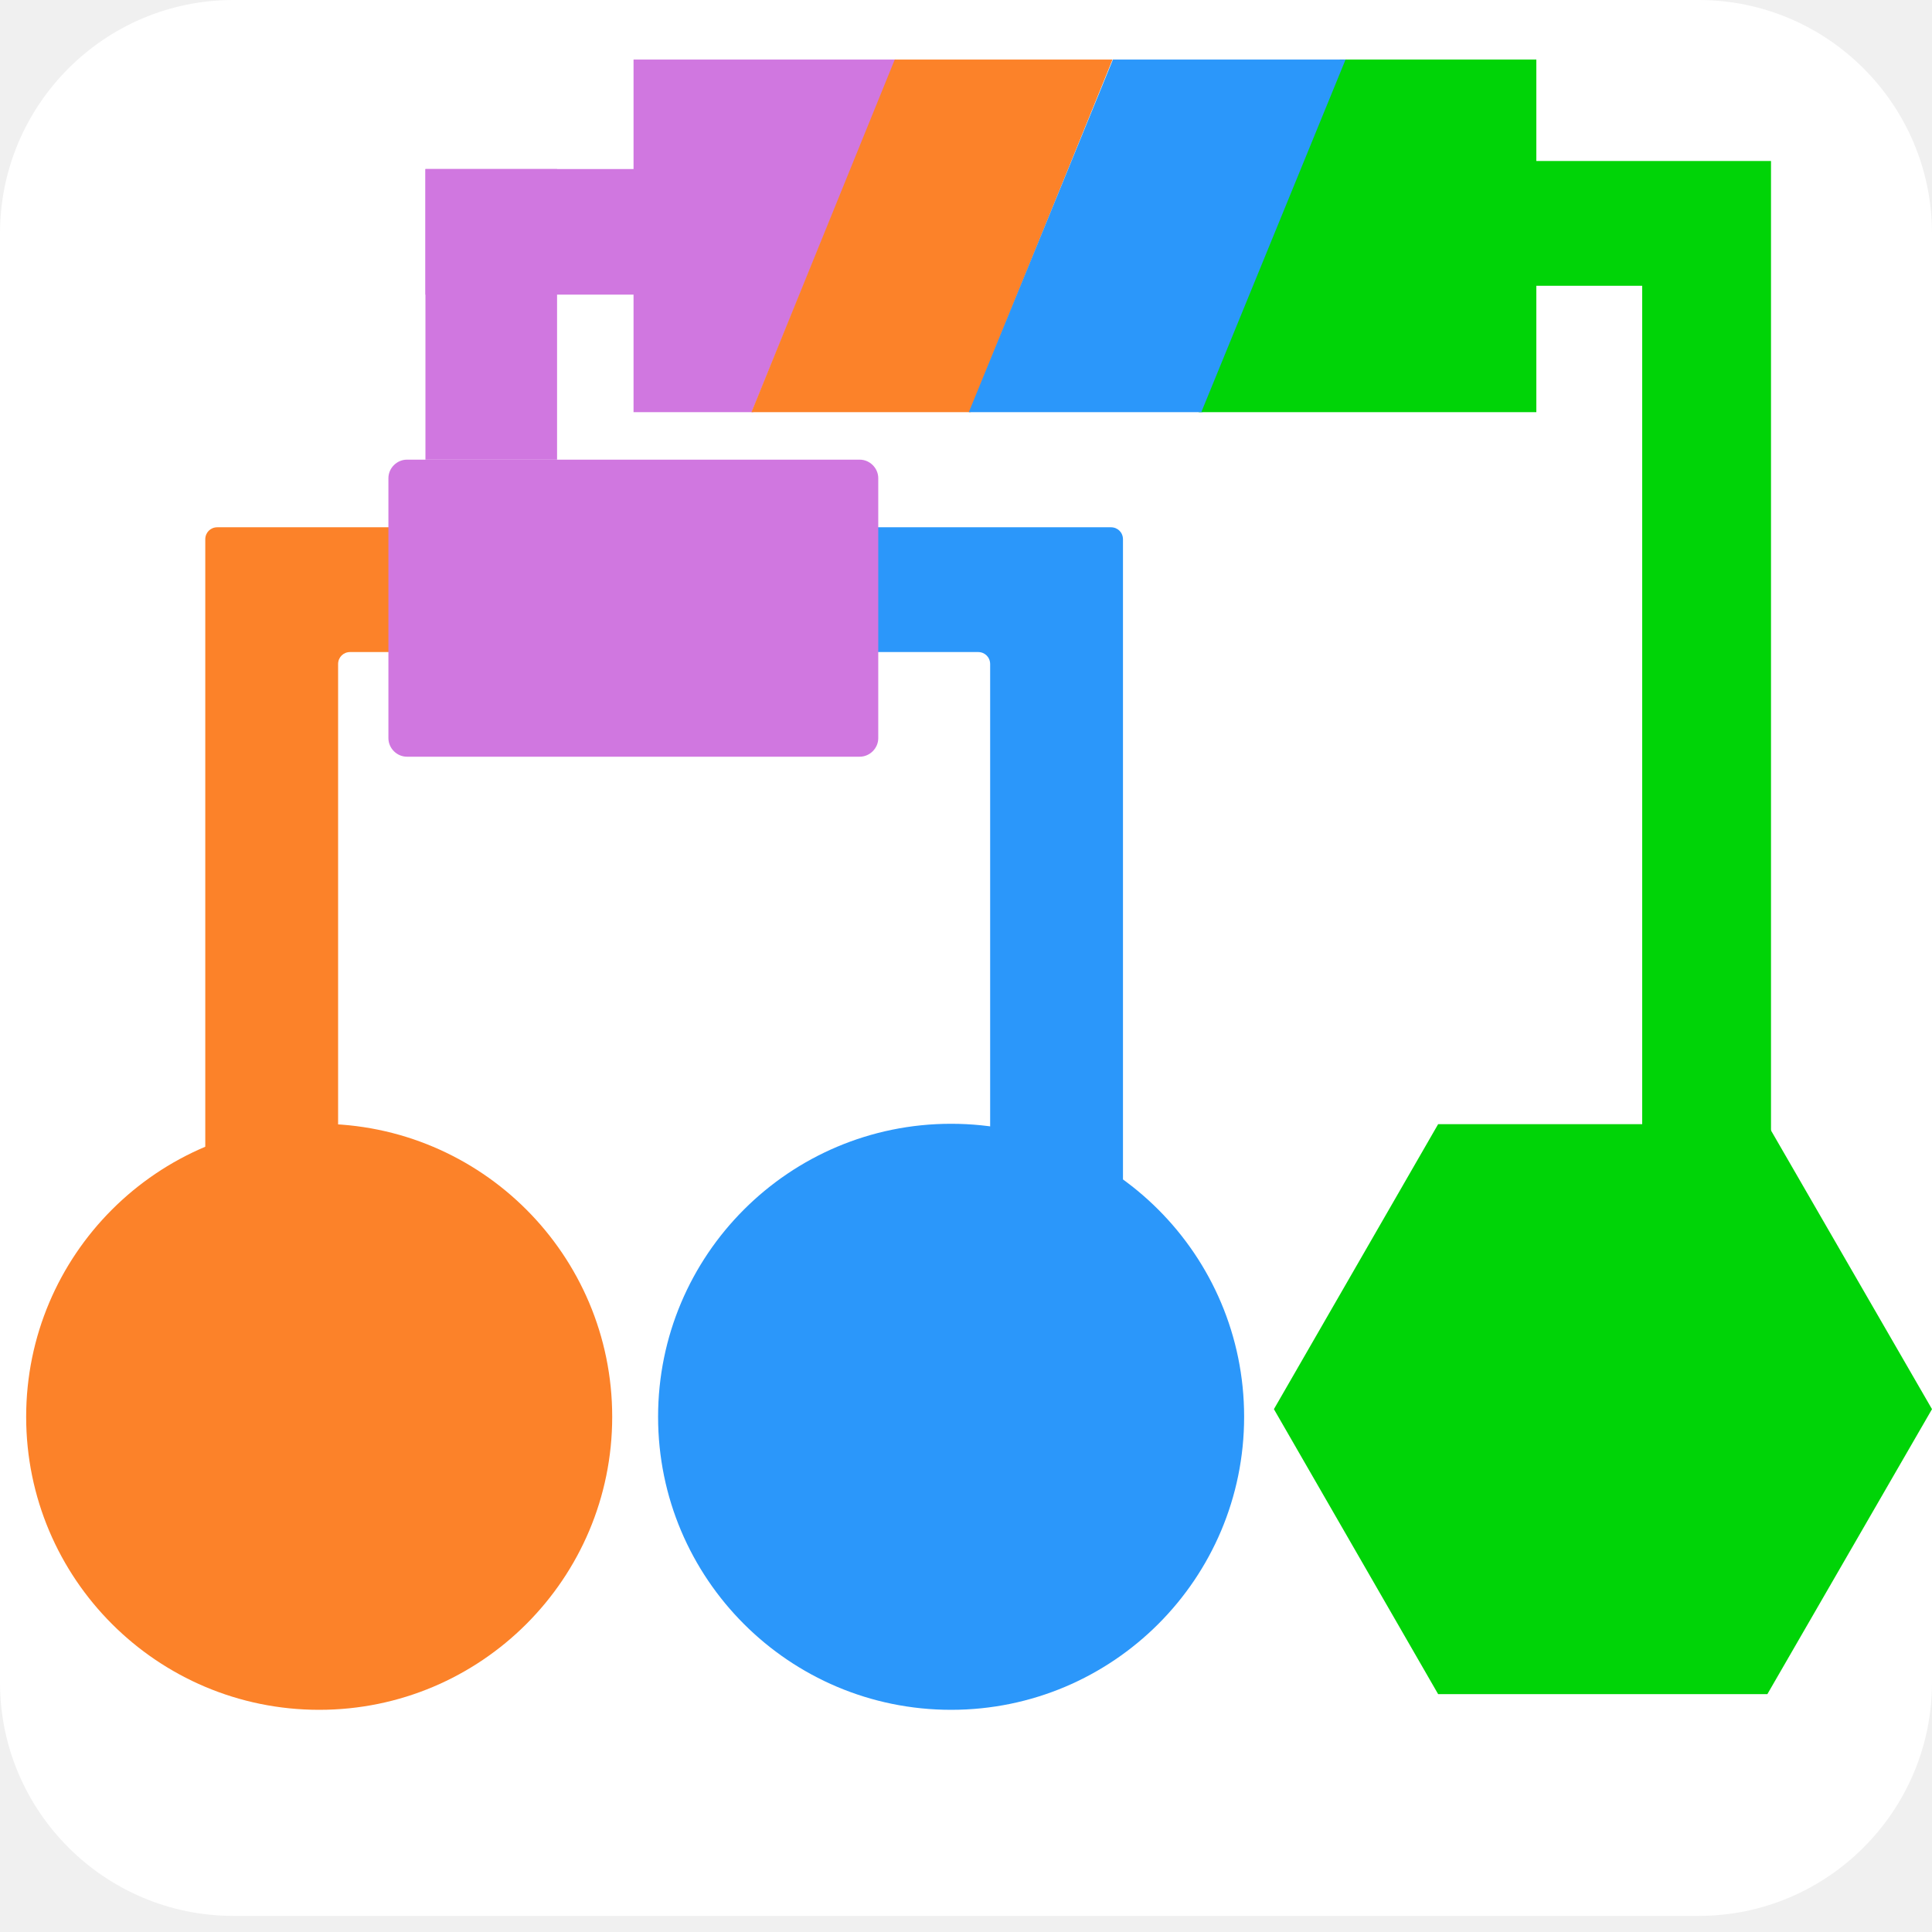
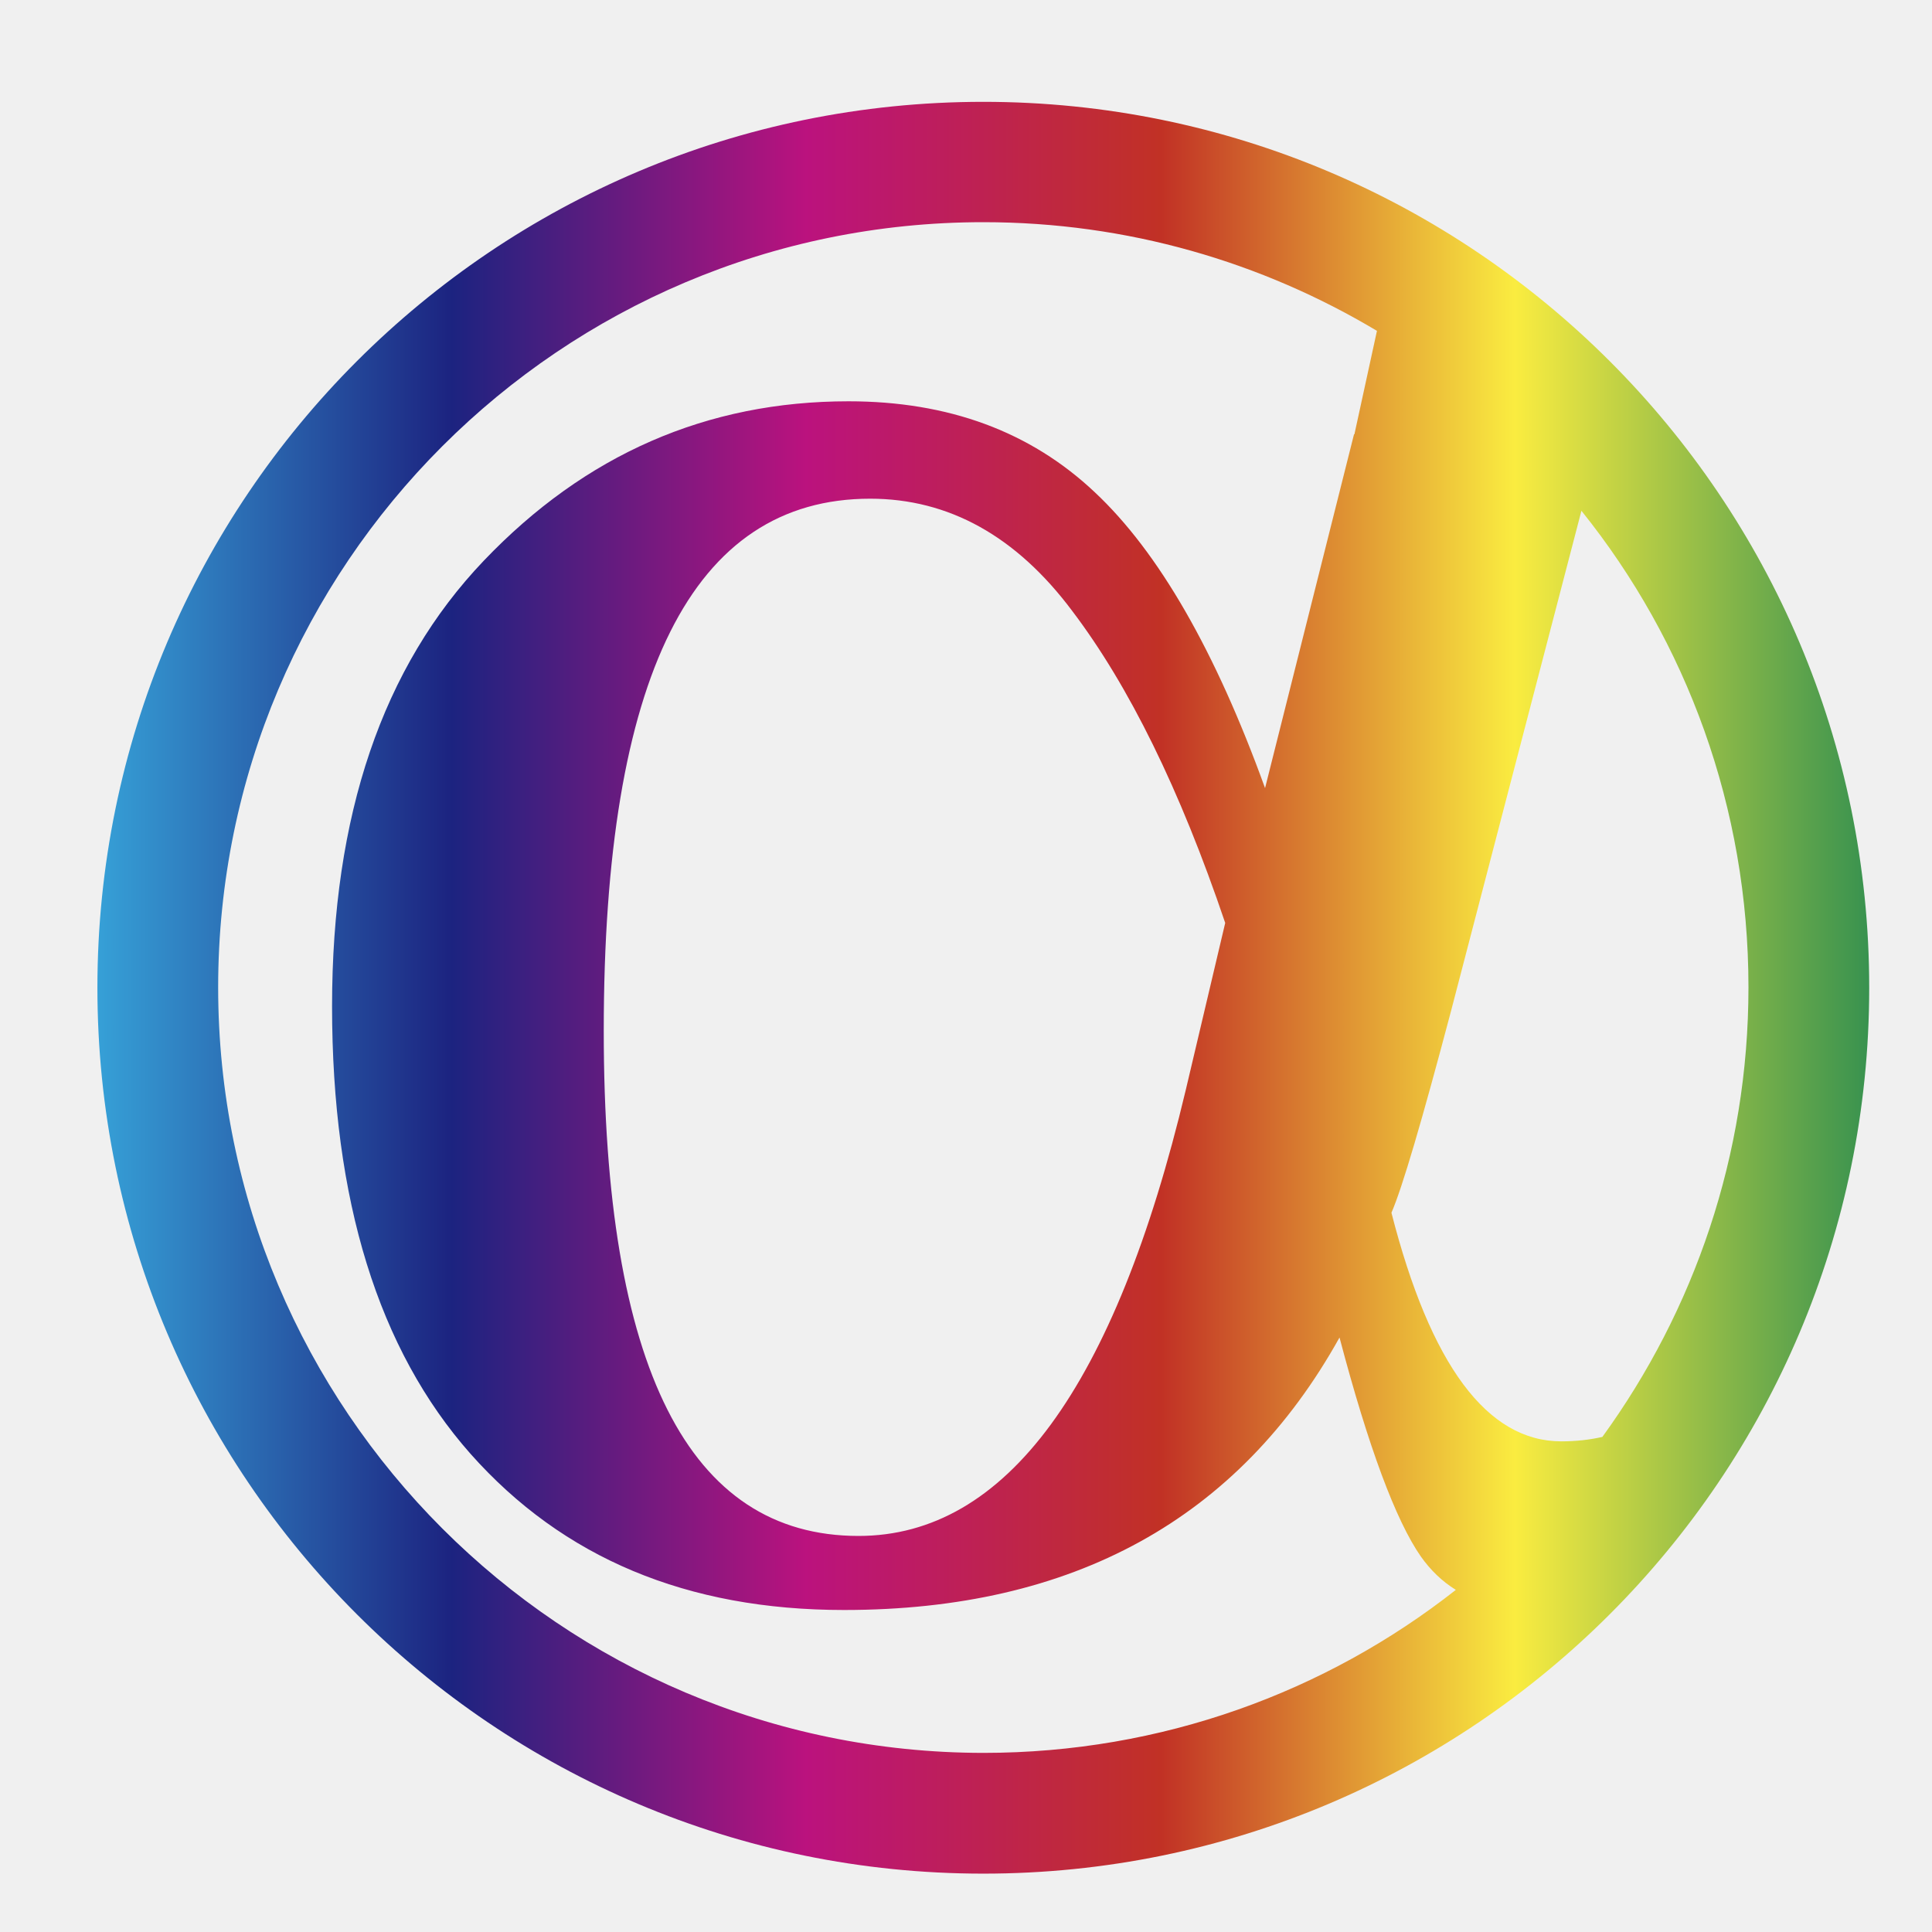
<svg xmlns="http://www.w3.org/2000/svg" version="1.1" x="0px" y="0px" viewBox="0 0 480 480" style="enable-background:new 0 0 480 480;" xml:space="preserve">
  <style type="text/css">
- 	.st0{fill:#FFFFFF;}
- 	.st1{fill:#FC8229;}
- 	.st2{fill:#2B97FA;}
- 	.st3{fill:#D077E0;}
- 	.st4{fill:#00D407;}
+ 	.alianza-icon{fill:url(#SVGID_1_);}
</style>
-   <g id="Capa_6">
-     <path class="st0" d="M422,476H58c-32,0-58-26-58-58V58C0,26,26,0,58,0h364c32,0,58,26,58,58v360C480,450,454,476,422,476z" />
-   </g>
-   <g id="orange-dot">
-     <circle class="st1" cx="79.3" cy="352" r="72.8" />
-     <path class="st1" d="M98,131H54c-1.7,0-3,1.3-3,3v10.5v18V288c0,1.7,1.3,3,3,3h27c1.7,0,3-1.3,3-3V165c0-1.7,1.3-3,3-3h11   c1.7,0,3-1.3,3-3v-25C101,132.3,99.7,131,98,131z" />
-   </g>
-   <g id="blue-dot">
-     <path class="st2" d="M246.4,131H217v31h26c1.7,0,3,1.3,3,3v129c0,1.7,1.3,3,3,3h27c1.7,0,3-1.3,3-3V162.5V134c0-1.7-1.3-3-3-3   H246.4z" />
-     <circle class="st2" cx="236.3" cy="352" r="72.8" />
-   </g>
-   <g id="union1">
-     <path class="st3" d="M213.6,188H101.1c-2.5,0-4.6-2.1-4.6-4.6v-64.6c0-2.5,2.1-4.6,4.6-4.6h112.5c2.5,0,4.6,2.1,4.6,4.6v64.6   C218.2,185.9,216.1,188,213.6,188z" />
-     <rect x="105.7" y="42" class="st3" width="32.7" height="72.2" />
-     <rect x="105.7" y="42" class="st3" width="52.4" height="31.2" />
-   </g>
-   <g id="green-dot">
-     <polygon class="st4" points="375,40 375,71 408,71 408,283 440,283 440,71.9 440,42.1 440,40  " />
-     <polygon class="st4" points="357.3,420.9 316.5,350.1 357.3,279.3 439.1,279.3 480,350.1 439.1,420.9  " />
+   <g id="Capa_3">
+ </g>
+   <g id="Capa_4">
+     <linearGradient id="SVGID_1_" gradientUnits="userSpaceOnUse" x1="24.25" y1="245.338" x2="464.424" y2="245.338">
+       <stop offset="0" style="stop-color:#36A0D7" />
+       <stop offset="0.2" style="stop-color:#1C2380" />
+       <stop offset="0.4" style="stop-color:#BB127E" />
+       <stop offset="0.6" style="stop-color:#C13125" />
+       <stop offset="0.8" style="stop-color:#FAEC40" />
+       <stop offset="1" style="stop-color:#38924F" />
+     </linearGradient>
+     <path class="alianza-icon" d="M244.3,25.3c-121.6,0-220.1,98.5-220.1,220.1s98.5,220.1,220.1,220.1s220.1-98.5,220.1-220.1   S365.9,25.3,244.3,25.3z M434.4,245.3c0,41.7-13.5,80.3-36.3,111.7c-3.1,0.7-6.5,1.1-10.2,1.1c-18.4,0-32.5-18.9-42.2-56.8   c2.7-6.2,7.6-22.9,14.8-50.1l32.4-124.3C419,159.4,434.4,200.6,434.4,245.3z M54.2,245.3c0-105,85.1-190.1,190.1-190.1   c35.8,0,69.2,9.9,97.8,27l-5.6,25.7h-0.1l-22.1,87.9c-12.3-34-26.4-58.6-42.3-73.5c-16-15.1-36.4-22.6-61.2-22.6   c-35.2,0-65.4,13.2-90.6,39.6C95,165.7,82.5,202.6,82.5,250c0,48.2,11.5,85.3,34.4,111.2c23,25.9,53.8,38.8,92.8,38.8   c56.9,0,98-22.6,123.1-67.7c7.2,27.3,14,45.5,20.2,54.4c2.4,3.4,5.3,6.2,8.7,8.3c-32.3,25.4-73.1,40.5-117.4,40.5   C139.3,435.4,54.2,350.3,54.2,245.3z M304.4,229.3l-9.8,41.5c-17.6,73.9-44.7,110.8-81.3,110.8c-42.2,0-63.3-41.8-63.3-125.5   c0-88.1,22-132.2,66.2-132.2c19.5,0,36.3,9.3,50.2,27.9C280.5,170.4,293.2,196.2,304.4,229.3z" />
  </g>
  <g id="meta">
-     <polygon class="st3" points="222.5,14.8 204.9,14.8 157.4,14.8 157.4,102.4 187.3,102.4 186.8,102.3  " />
-     <polygon class="st1" points="276.4,14.8 222.3,14.8 186.7,102.4 241.3,102.4 240.9,102.3  " />
-     <polygon class="st4" points="332.9,14.8 297.8,102.4 381.7,102.4 381.7,14.8  " />
-     <polygon class="st2" points="334.3,14.8 276.5,14.8 240.7,102.4 298.9,102.4 298.5,102.3  " />
-   </g>
+ </g>
</svg>
